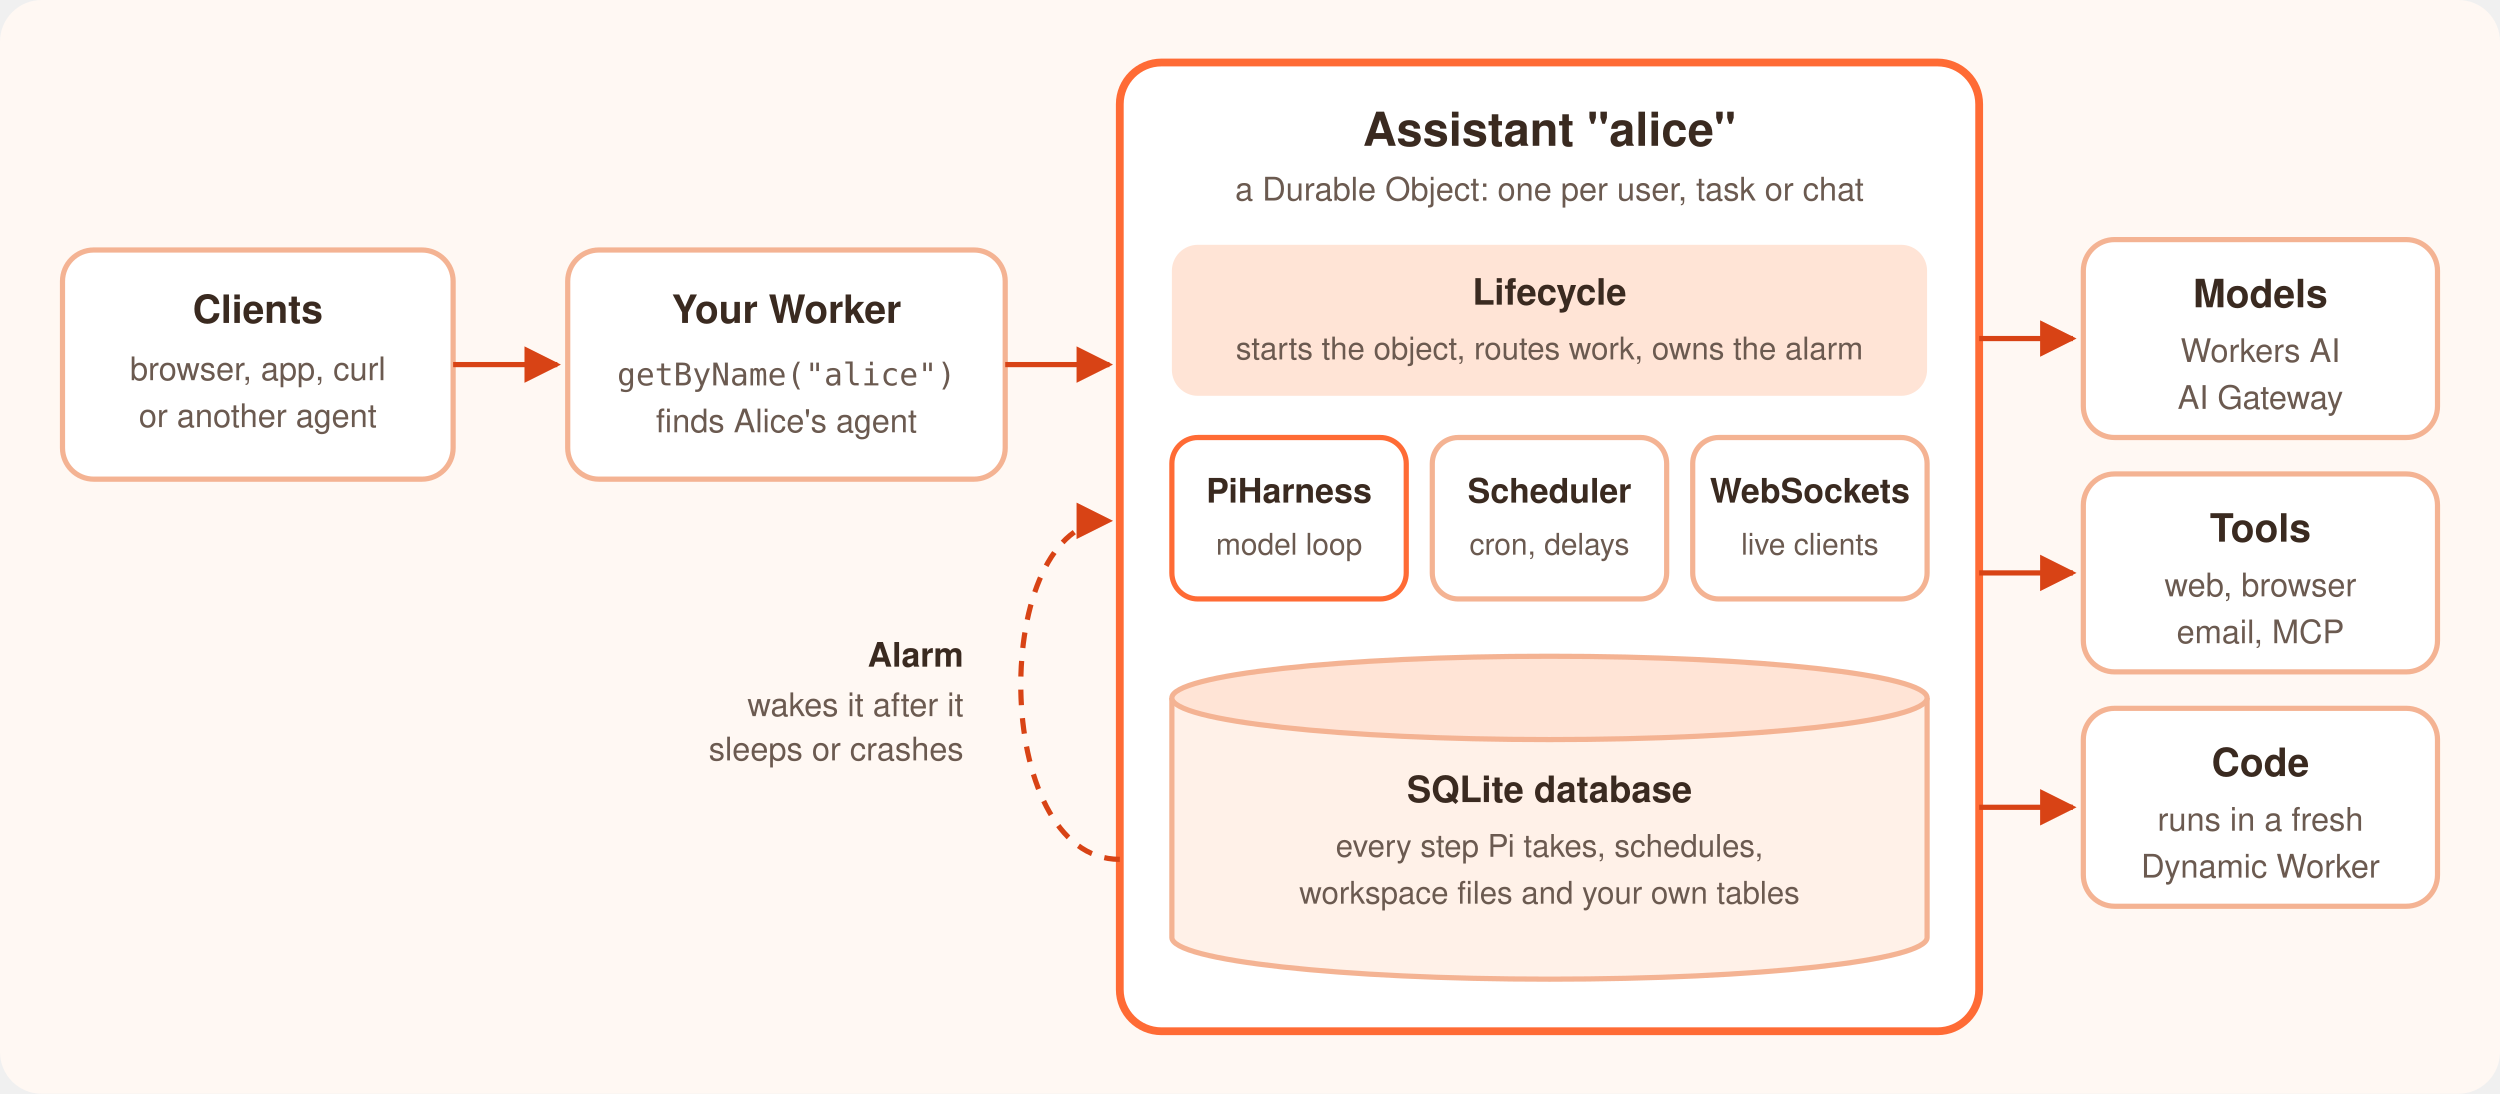
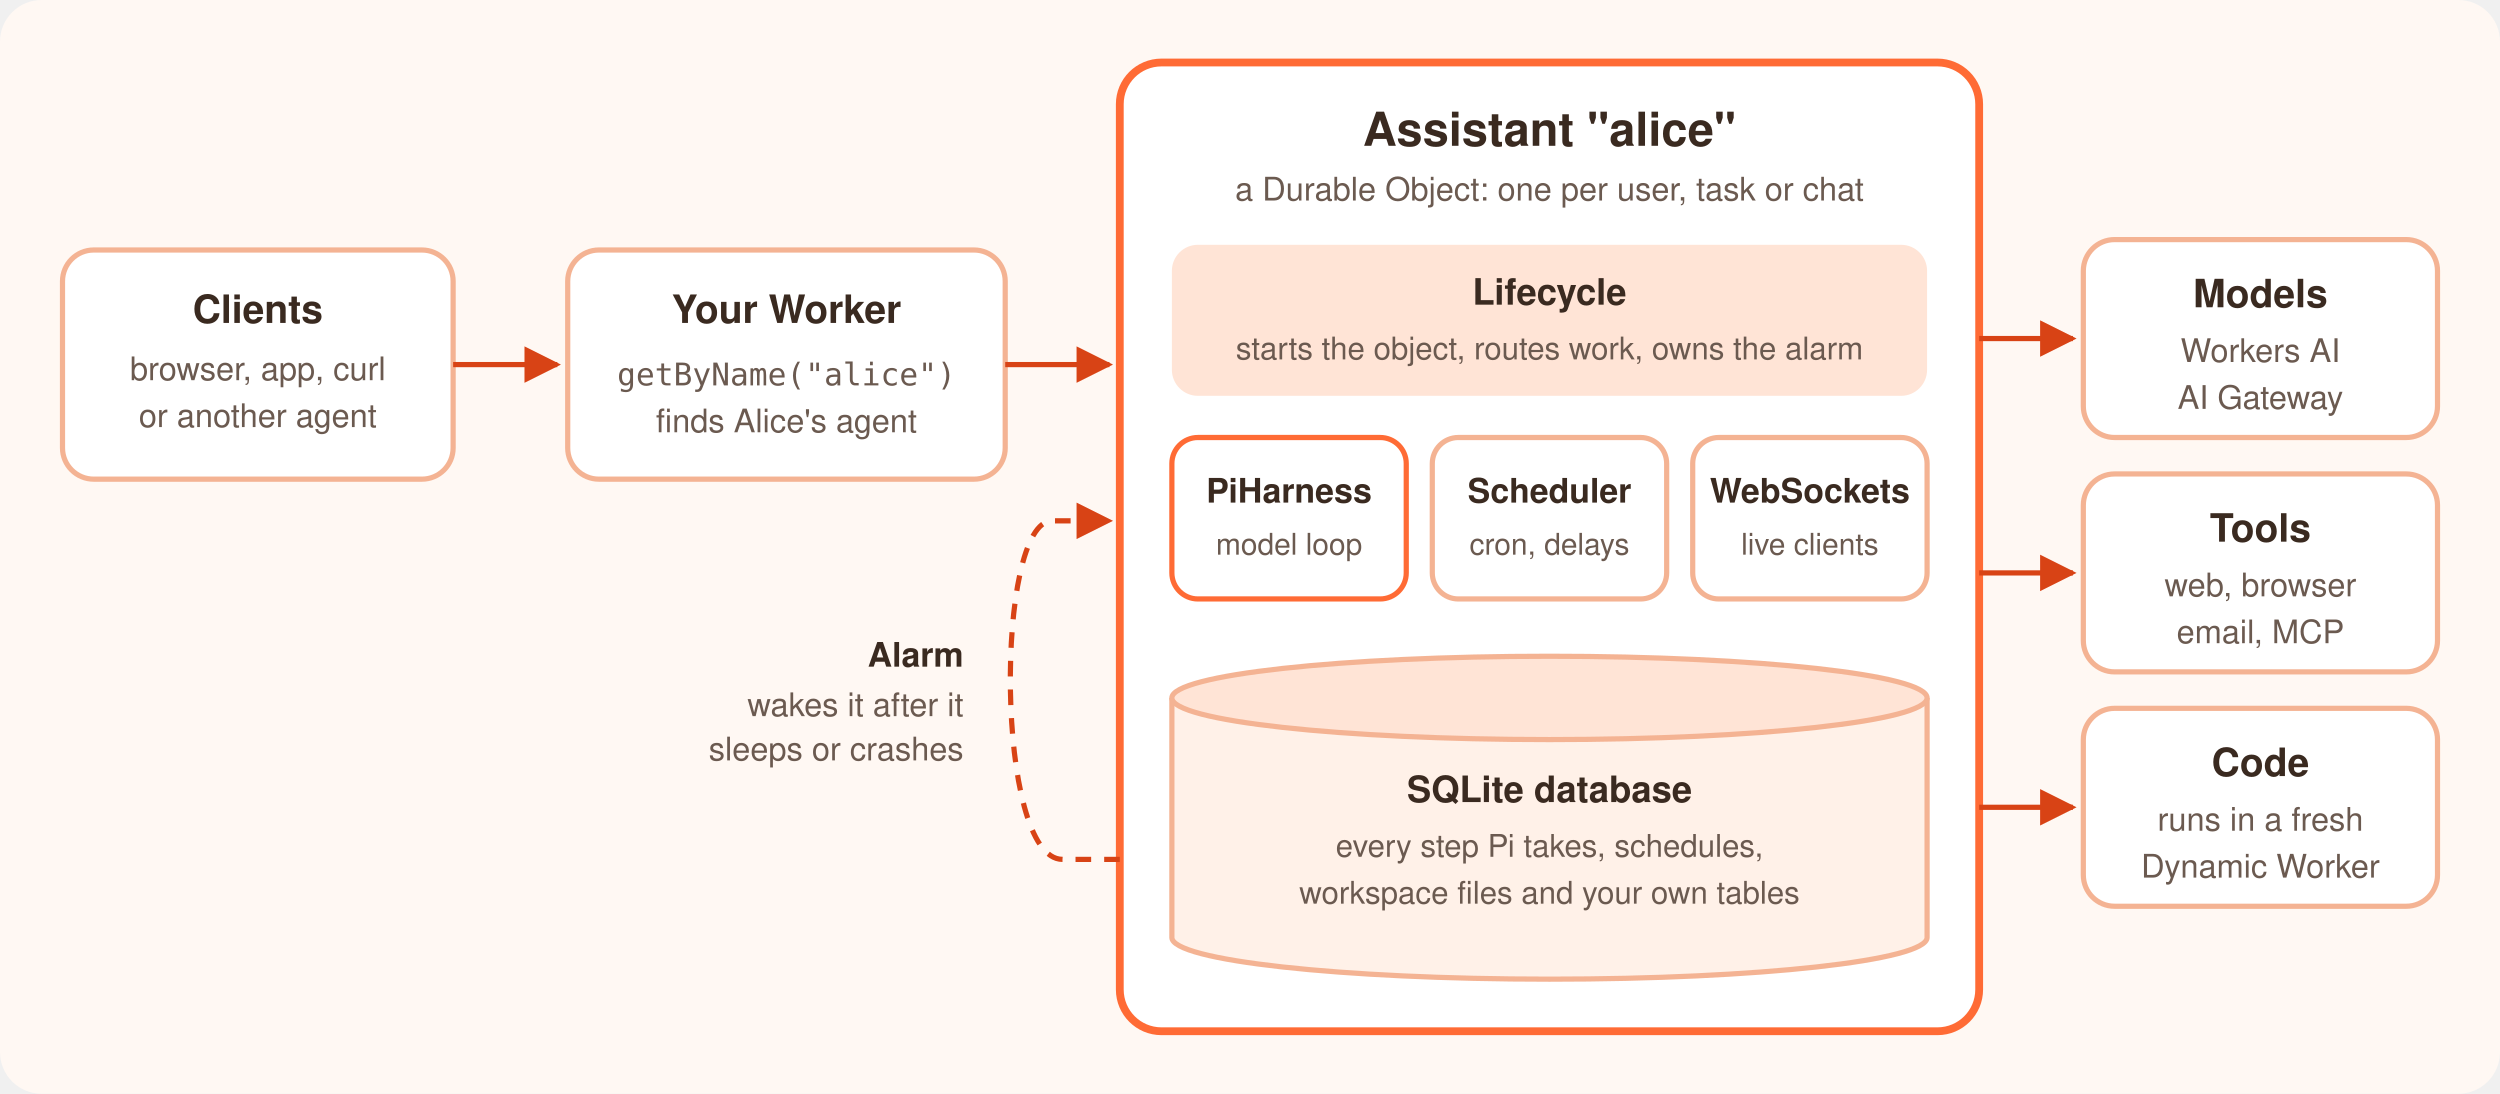
<svg xmlns="http://www.w3.org/2000/svg" width="960" height="420" viewBox="0 0 960 420" font-family="-apple-system, 'Segoe UI', Helvetica, Arial, sans-serif">
  <defs>
    <marker id="arrow" viewBox="0 0 10 10" refX="9" refY="5" markerWidth="7" markerHeight="7" orient="auto-start-reverse">
      <path d="M 0 0 L 10 5 L 0 10 z" fill="#D84315" />
    </marker>
  </defs>
  <rect width="960" height="420" rx="16" fill="#FFF8F3" />
  <rect x="24" y="96" width="150" height="88" rx="12" fill="#FFFFFF" stroke="#F4B393" stroke-width="2" />
  <text x="99" y="124" text-anchor="middle" font-size="15" font-weight="700" fill="#3A2A20">Clients</text>
  <text x="99" y="146" text-anchor="middle" font-size="12.5" fill="#6B5A50">browser, app, curl</text>
  <text x="99" y="164" text-anchor="middle" font-size="12.5" fill="#6B5A50">or another agent</text>
  <line x1="174" y1="140" x2="214" y2="140" stroke="#D84315" stroke-width="2" marker-end="url(#arrow)" />
  <rect x="218" y="96" width="168" height="88" rx="12" fill="#FFFFFF" stroke="#F4B393" stroke-width="2" />
  <text x="302" y="124" text-anchor="middle" font-size="15" font-weight="700" fill="#3A2A20">Your Worker</text>
  <text x="302" y="148" text-anchor="middle" font-size="12" font-family="'SF Mono', Menlo, Consolas, monospace" fill="#6B5A50">getByName("alice")</text>
  <text x="302" y="166" text-anchor="middle" font-size="12.5" fill="#6B5A50">finds Alice's agent</text>
  <line x1="386" y1="140" x2="426" y2="140" stroke="#D84315" stroke-width="2" marker-end="url(#arrow)" />
  <rect x="430" y="24" width="330" height="372" rx="16" fill="#FFFFFF" stroke="#FF6B35" stroke-width="3" />
  <text x="595" y="56" text-anchor="middle" font-size="18" font-weight="700" fill="#3A2A20">Assistant "alice"</text>
  <text x="595" y="77" text-anchor="middle" font-size="12.5" fill="#6B5A50">a Durable Object: one per user, task or chat</text>
  <rect x="450" y="94" width="290" height="58" rx="10" fill="#FFE4D6" />
  <text x="595" y="117" text-anchor="middle" font-size="14" font-weight="700" fill="#3A2A20">Lifecycle</text>
  <text x="595" y="138" text-anchor="middle" font-size="12" fill="#6B5A50">starts the object, routes work, owns the alarm</text>
  <rect x="450" y="168" width="90" height="62" rx="10" fill="#FFFFFF" stroke="#FF6B35" stroke-width="2" />
  <text x="495" y="193" text-anchor="middle" font-size="13" font-weight="700" fill="#3A2A20">PiHarness</text>
  <text x="495" y="213" text-anchor="middle" font-size="11.5" fill="#6B5A50">model loop</text>
  <rect x="550" y="168" width="90" height="62" rx="10" fill="#FFFFFF" stroke="#F4B393" stroke-width="2" />
  <text x="595" y="193" text-anchor="middle" font-size="13" font-weight="700" fill="#3A2A20">Scheduler</text>
  <text x="595" y="213" text-anchor="middle" font-size="11.5" fill="#6B5A50">cron, delays</text>
  <rect x="650" y="168" width="90" height="62" rx="10" fill="#FFFFFF" stroke="#F4B393" stroke-width="2" />
  <text x="695" y="193" text-anchor="middle" font-size="13" font-weight="700" fill="#3A2A20">WebSockets</text>
  <text x="695" y="213" text-anchor="middle" font-size="11.5" fill="#6B5A50">live clients</text>
  <path d="M 450 268 L 450 360 A 145 16 0 0 0 740 360 L 740 268" fill="#FFF1E8" stroke="#F4B393" stroke-width="2" />
  <ellipse cx="595" cy="268" rx="145" ry="16" fill="#FFE4D6" stroke="#F4B393" stroke-width="2" />
  <text x="595" y="308" text-anchor="middle" font-size="14" font-weight="700" fill="#3A2A20">SQLite database</text>
  <text x="595" y="329" text-anchor="middle" font-size="12" fill="#6B5A50">every step Pi takes, schedules,</text>
  <text x="595" y="347" text-anchor="middle" font-size="12" fill="#6B5A50">workspace files and your own tables</text>
-   <path d="M 430 330 C 380 330, 380 200, 426 200" fill="none" stroke="#D84315" stroke-width="2" stroke-dasharray="6 5" marker-end="url(#arrow)" />
+   <path d="M 430 330 L 408 330 C 382 330, 382 200, 404 200 L 426 200" fill="none" stroke="#D84315" stroke-width="2" stroke-dasharray="6 5" marker-end="url(#arrow)" />
  <text x="370" y="256" text-anchor="end" font-size="13" font-weight="700" fill="#3A2A20">Alarm</text>
  <text x="370" y="275" text-anchor="end" font-size="12.5" fill="#6B5A50">wakes it after it</text>
  <text x="370" y="292" text-anchor="end" font-size="12.5" fill="#6B5A50">sleeps or crashes</text>
  <line x1="760" y1="130" x2="796" y2="130" stroke="#D84315" stroke-width="2" marker-end="url(#arrow)" />
  <rect x="800" y="92" width="136" height="76" rx="12" fill="#FFFFFF" stroke="#F4B393" stroke-width="2" />
  <text x="868" y="118" text-anchor="middle" font-size="15" font-weight="700" fill="#3A2A20">Models</text>
  <text x="868" y="139" text-anchor="middle" font-size="12.5" fill="#6B5A50">Workers AI</text>
  <text x="868" y="157" text-anchor="middle" font-size="12.5" fill="#6B5A50">AI Gateway</text>
  <line x1="760" y1="220" x2="796" y2="220" stroke="#D84315" stroke-width="2" marker-end="url(#arrow)" />
  <rect x="800" y="182" width="136" height="76" rx="12" fill="#FFFFFF" stroke="#F4B393" stroke-width="2" />
  <text x="868" y="208" text-anchor="middle" font-size="15" font-weight="700" fill="#3A2A20">Tools</text>
  <text x="868" y="229" text-anchor="middle" font-size="12.5" fill="#6B5A50">web, browser</text>
  <text x="868" y="247" text-anchor="middle" font-size="12.5" fill="#6B5A50">email, MCP</text>
  <line x1="760" y1="310" x2="796" y2="310" stroke="#D84315" stroke-width="2" marker-end="url(#arrow)" />
  <rect x="800" y="272" width="136" height="76" rx="12" fill="#FFFFFF" stroke="#F4B393" stroke-width="2" />
  <text x="868" y="298" text-anchor="middle" font-size="15" font-weight="700" fill="#3A2A20">Code</text>
  <text x="868" y="319" text-anchor="middle" font-size="12.5" fill="#6B5A50">runs in a fresh</text>
  <text x="868" y="337" text-anchor="middle" font-size="12.5" fill="#6B5A50">Dynamic Worker</text>
</svg>
